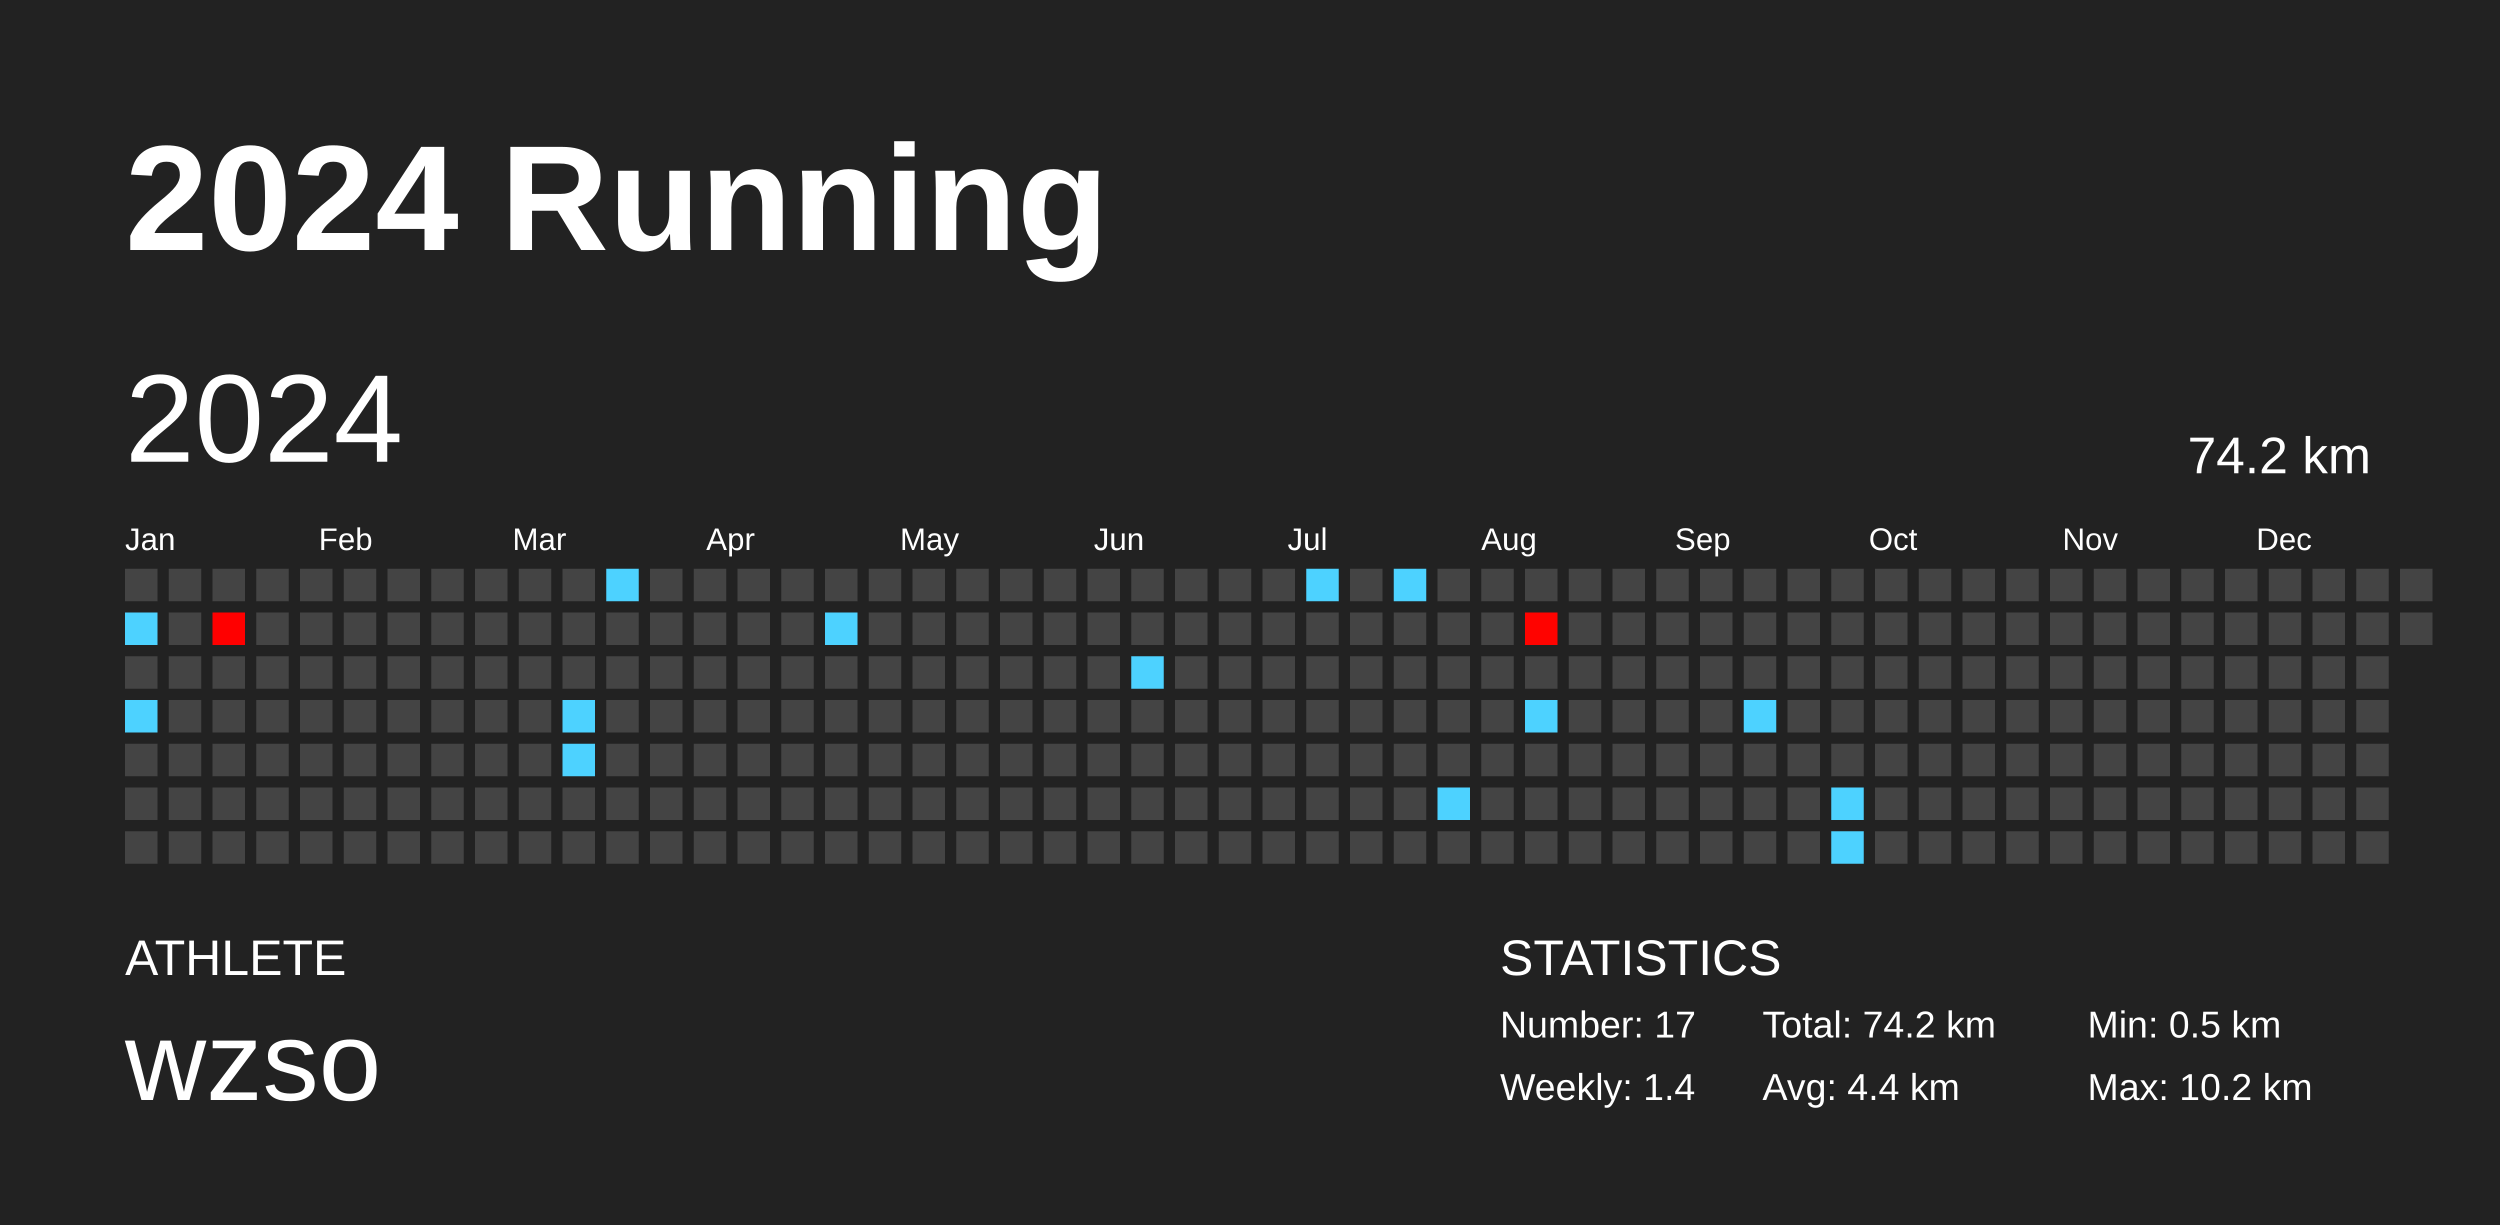
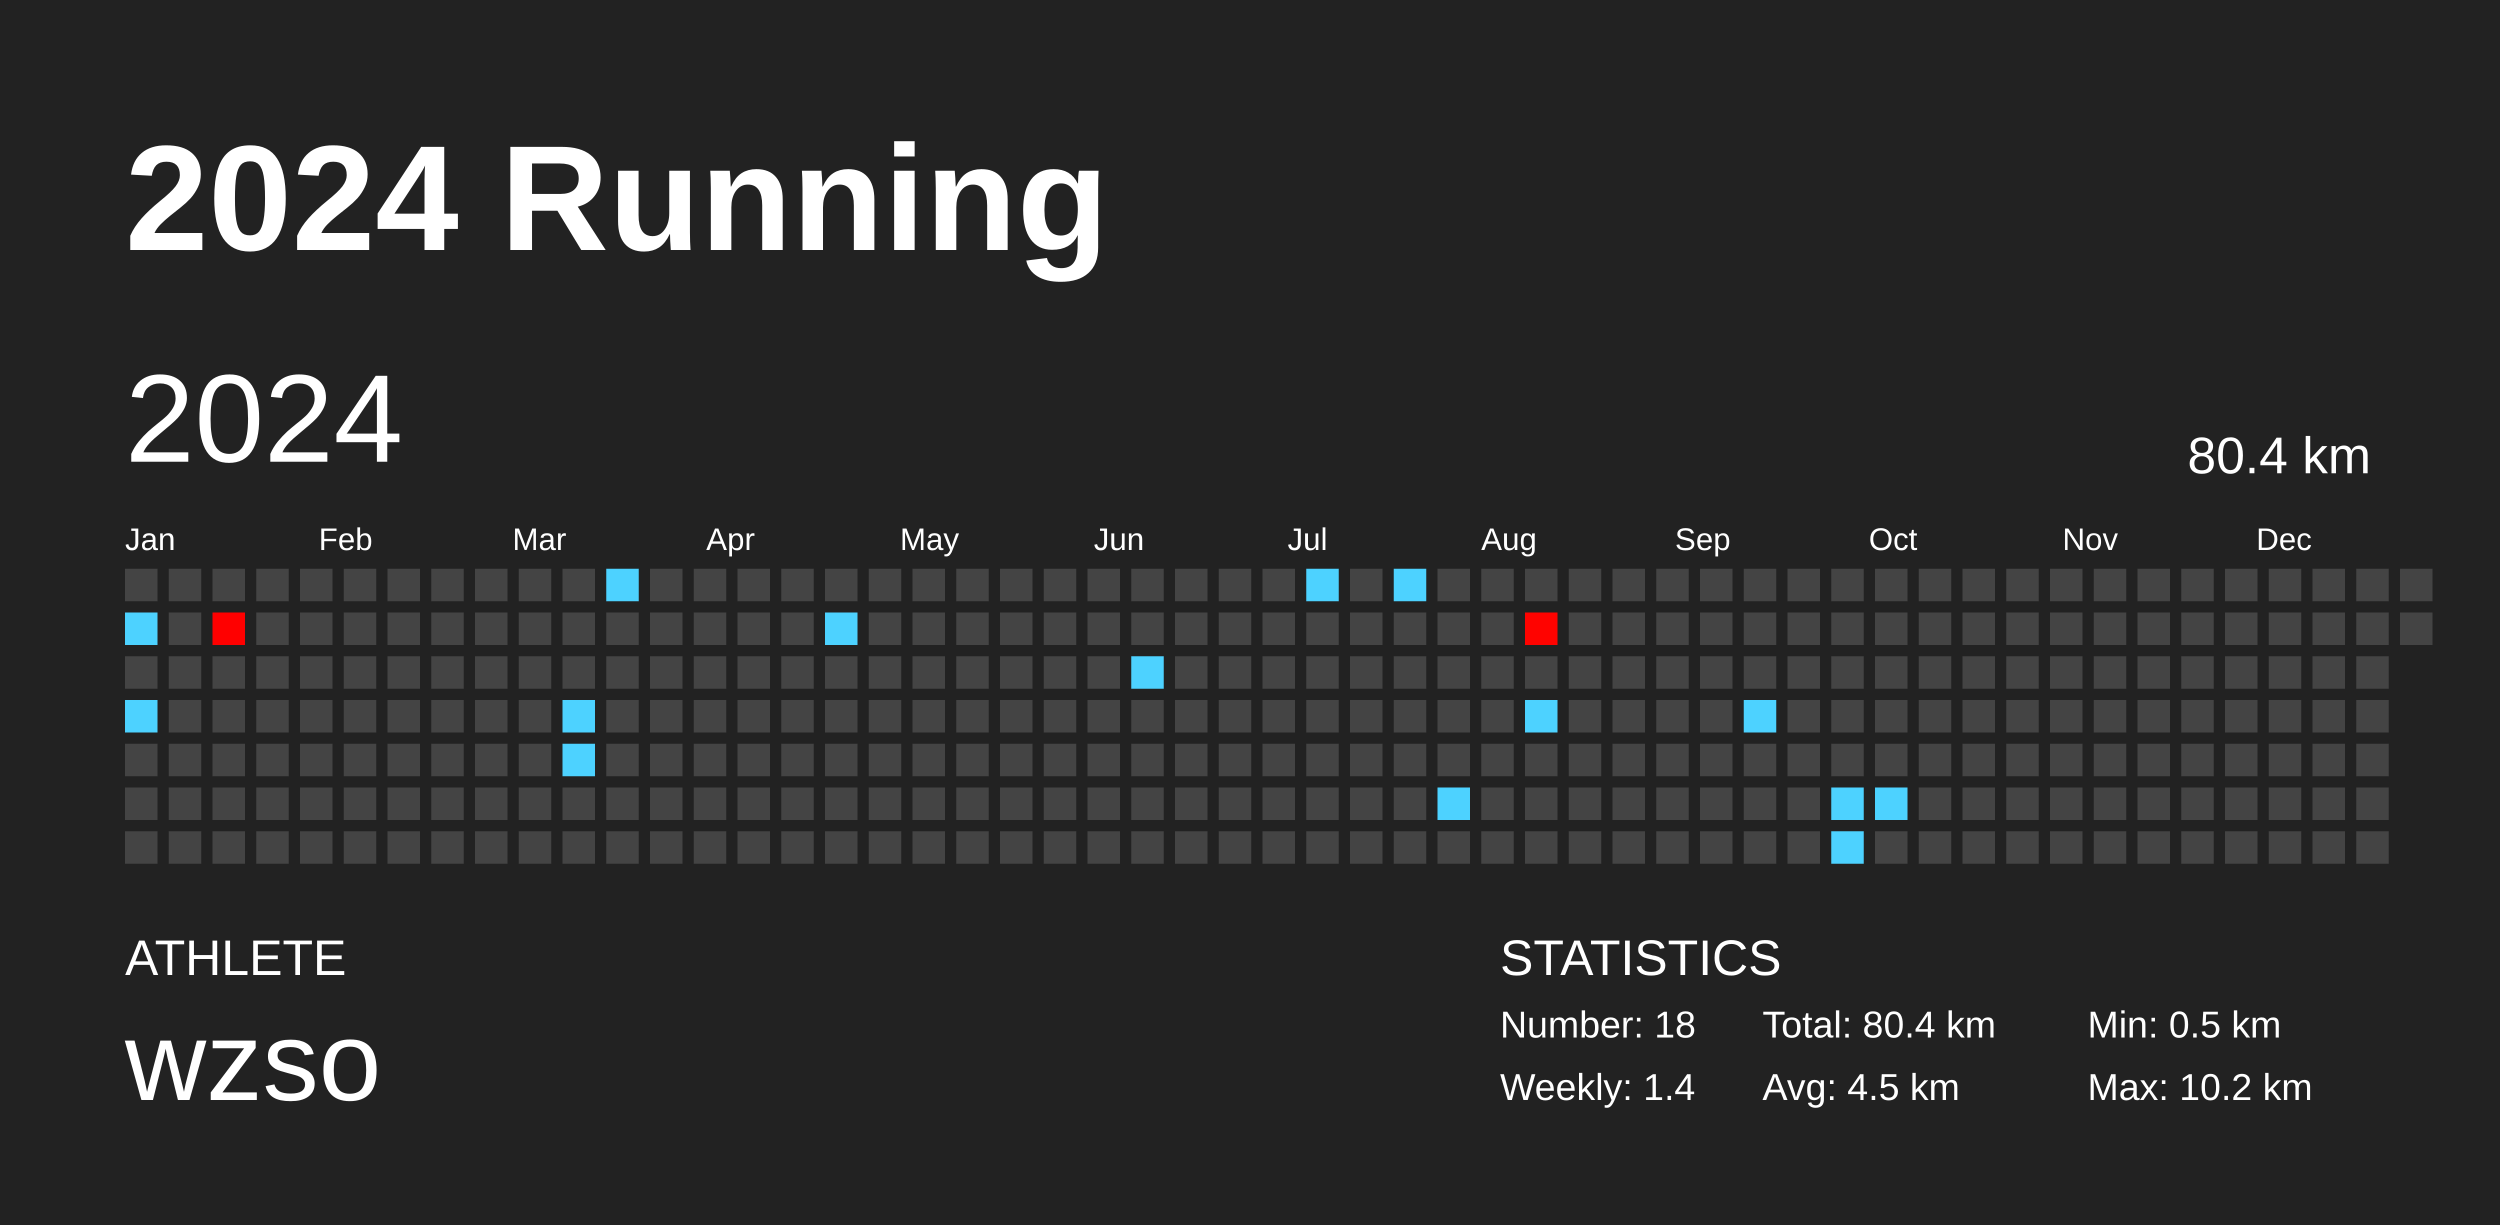
<svg xmlns="http://www.w3.org/2000/svg" baseProfile="full" height="98mm" version="1.1" viewBox="0,0,200,98" width="200mm">
  <defs />
  <rect fill="#222222" height="98" width="200" x="0" y="0" />
  <text fill="#FFFFFF" style="font-size:12px; font-family:Arial; font-weight:bold;" x="10" y="20">2024 Running</text>
  <text fill="#FFFFFF" style="font-size:4px; font-family:Arial" x="10" y="78">ATHLETE</text>
  <text fill="#FFFFFF" style="font-size:9px; font-family:Arial" x="10" y="88">wzso</text>
  <text fill="#FFFFFF" style="font-size:4px; font-family:Arial" x="120" y="78">STATISTICS</text>
-   <text fill="#FFFFFF" style="font-size:3px; font-family:Arial" x="120" y="83">Number: 17</text>
+   <text fill="#FFFFFF" style="font-size:3px; font-family:Arial" x="120" y="83">Number: 18</text>
  <text fill="#FFFFFF" style="font-size:3px; font-family:Arial" x="120" y="88">Weekly: 1.4</text>
-   <text fill="#FFFFFF" style="font-size:3px; font-family:Arial" x="141" y="83">Total: 74.2 km</text>
-   <text fill="#FFFFFF" style="font-size:3px; font-family:Arial" x="141" y="88">Avg: 4.4 km</text>
+   <text fill="#FFFFFF" style="font-size:3px; font-family:Arial" x="141" y="83">Total: 80.4 km</text>
+   <text fill="#FFFFFF" style="font-size:3px; font-family:Arial" x="141" y="88">Avg: 4.5 km</text>
  <text fill="#FFFFFF" style="font-size:3px; font-family:Arial" x="167" y="83">Min: 0.5 km</text>
  <text fill="#FFFFFF" style="font-size:3px; font-family:Arial" x="167" y="88">Max: 10.2 km</text>
  <text dominant-baseline="hanging" fill="#FFFFFF" style="font-size:10.0px; font-family:Arial;" x="10" y="30">2024</text>
-   <text dominant-baseline="hanging" fill="#FFFFFF" style="font-size:4.125px; font-family:Arial;" x="175" y="35">74.2 km</text>
+   <text dominant-baseline="hanging" fill="#FFFFFF" style="font-size:4.125px; font-family:Arial;" x="175" y="35">80.4 km</text>
  <text fill="#FFFFFF" style="font-size:2.5px; font-family:Arial" x="10.0" y="44">Jan</text>
  <text fill="#FFFFFF" style="font-size:2.5px; font-family:Arial" x="25.5" y="44">Feb</text>
  <text fill="#FFFFFF" style="font-size:2.5px; font-family:Arial" x="41.0" y="44">Mar</text>
  <text fill="#FFFFFF" style="font-size:2.5px; font-family:Arial" x="56.5" y="44">Apr</text>
  <text fill="#FFFFFF" style="font-size:2.5px; font-family:Arial" x="72.0" y="44">May</text>
  <text fill="#FFFFFF" style="font-size:2.5px; font-family:Arial" x="87.5" y="44">Jun</text>
  <text fill="#FFFFFF" style="font-size:2.5px; font-family:Arial" x="103.0" y="44">Jul</text>
  <text fill="#FFFFFF" style="font-size:2.5px; font-family:Arial" x="118.5" y="44">Aug</text>
  <text fill="#FFFFFF" style="font-size:2.5px; font-family:Arial" x="134.0" y="44">Sep</text>
  <text fill="#FFFFFF" style="font-size:2.5px; font-family:Arial" x="149.5" y="44">Oct</text>
  <text fill="#FFFFFF" style="font-size:2.5px; font-family:Arial" x="165.0" y="44">Nov</text>
  <text fill="#FFFFFF" style="font-size:2.5px; font-family:Arial" x="180.5" y="44">Dec</text>
  <rect fill="#444444" height="2.6" width="2.6" x="10.0" y="45.5" />
  <rect fill="#4dd2ff" height="2.6" width="2.6" x="10.0" y="49.0" />
  <rect fill="#444444" height="2.6" width="2.6" x="10.0" y="52.5" />
  <rect fill="#4dd2ff" height="2.6" width="2.6" x="10.0" y="56.0" />
  <rect fill="#444444" height="2.6" width="2.6" x="10.0" y="59.5" />
  <rect fill="#444444" height="2.6" width="2.6" x="10.0" y="63.0" />
  <rect fill="#444444" height="2.6" width="2.6" x="10.0" y="66.5" />
  <rect fill="#444444" height="2.6" width="2.6" x="13.5" y="45.5" />
  <rect fill="#444444" height="2.6" width="2.6" x="13.5" y="49.0" />
  <rect fill="#444444" height="2.6" width="2.6" x="13.5" y="52.5" />
  <rect fill="#444444" height="2.6" width="2.6" x="13.5" y="56.0" />
  <rect fill="#444444" height="2.6" width="2.6" x="13.5" y="59.5" />
  <rect fill="#444444" height="2.6" width="2.6" x="13.5" y="63.0" />
  <rect fill="#444444" height="2.6" width="2.6" x="13.5" y="66.5" />
  <rect fill="#444444" height="2.6" width="2.6" x="17.0" y="45.5" />
  <rect fill="#ff0000" height="2.6" width="2.6" x="17.0" y="49.0" />
  <rect fill="#444444" height="2.6" width="2.6" x="17.0" y="52.5" />
  <rect fill="#444444" height="2.6" width="2.6" x="17.0" y="56.0" />
  <rect fill="#444444" height="2.6" width="2.6" x="17.0" y="59.5" />
  <rect fill="#444444" height="2.6" width="2.6" x="17.0" y="63.0" />
  <rect fill="#444444" height="2.6" width="2.6" x="17.0" y="66.5" />
  <rect fill="#444444" height="2.6" width="2.6" x="20.5" y="45.5" />
  <rect fill="#444444" height="2.6" width="2.6" x="20.5" y="49.0" />
  <rect fill="#444444" height="2.6" width="2.6" x="20.5" y="52.5" />
  <rect fill="#444444" height="2.6" width="2.6" x="20.5" y="56.0" />
  <rect fill="#444444" height="2.6" width="2.6" x="20.5" y="59.5" />
  <rect fill="#444444" height="2.6" width="2.6" x="20.5" y="63.0" />
  <rect fill="#444444" height="2.6" width="2.6" x="20.5" y="66.5" />
  <rect fill="#444444" height="2.6" width="2.6" x="24.0" y="45.5" />
  <rect fill="#444444" height="2.6" width="2.6" x="24.0" y="49.0" />
  <rect fill="#444444" height="2.6" width="2.6" x="24.0" y="52.5" />
  <rect fill="#444444" height="2.6" width="2.6" x="24.0" y="56.0" />
  <rect fill="#444444" height="2.6" width="2.6" x="24.0" y="59.5" />
  <rect fill="#444444" height="2.6" width="2.6" x="24.0" y="63.0" />
  <rect fill="#444444" height="2.6" width="2.6" x="24.0" y="66.5" />
  <rect fill="#444444" height="2.6" width="2.6" x="27.5" y="45.5" />
  <rect fill="#444444" height="2.6" width="2.6" x="27.5" y="49.0" />
  <rect fill="#444444" height="2.6" width="2.6" x="27.5" y="52.5" />
  <rect fill="#444444" height="2.6" width="2.6" x="27.5" y="56.0" />
  <rect fill="#444444" height="2.6" width="2.6" x="27.5" y="59.5" />
  <rect fill="#444444" height="2.6" width="2.6" x="27.5" y="63.0" />
  <rect fill="#444444" height="2.6" width="2.6" x="27.5" y="66.5" />
  <rect fill="#444444" height="2.6" width="2.6" x="31.0" y="45.5" />
  <rect fill="#444444" height="2.6" width="2.6" x="31.0" y="49.0" />
  <rect fill="#444444" height="2.6" width="2.6" x="31.0" y="52.5" />
  <rect fill="#444444" height="2.6" width="2.6" x="31.0" y="56.0" />
  <rect fill="#444444" height="2.6" width="2.6" x="31.0" y="59.5" />
  <rect fill="#444444" height="2.6" width="2.6" x="31.0" y="63.0" />
  <rect fill="#444444" height="2.6" width="2.6" x="31.0" y="66.5" />
  <rect fill="#444444" height="2.6" width="2.6" x="34.5" y="45.5" />
  <rect fill="#444444" height="2.6" width="2.6" x="34.5" y="49.0" />
  <rect fill="#444444" height="2.6" width="2.6" x="34.5" y="52.5" />
  <rect fill="#444444" height="2.6" width="2.6" x="34.5" y="56.0" />
  <rect fill="#444444" height="2.6" width="2.6" x="34.5" y="59.5" />
  <rect fill="#444444" height="2.6" width="2.6" x="34.5" y="63.0" />
  <rect fill="#444444" height="2.6" width="2.6" x="34.5" y="66.5" />
  <rect fill="#444444" height="2.6" width="2.6" x="38.0" y="45.5" />
  <rect fill="#444444" height="2.6" width="2.6" x="38.0" y="49.0" />
  <rect fill="#444444" height="2.6" width="2.6" x="38.0" y="52.5" />
  <rect fill="#444444" height="2.6" width="2.6" x="38.0" y="56.0" />
  <rect fill="#444444" height="2.6" width="2.6" x="38.0" y="59.5" />
  <rect fill="#444444" height="2.6" width="2.6" x="38.0" y="63.0" />
  <rect fill="#444444" height="2.6" width="2.6" x="38.0" y="66.5" />
  <rect fill="#444444" height="2.6" width="2.6" x="41.5" y="45.5" />
  <rect fill="#444444" height="2.6" width="2.6" x="41.5" y="49.0" />
  <rect fill="#444444" height="2.6" width="2.6" x="41.5" y="52.5" />
  <rect fill="#444444" height="2.6" width="2.6" x="41.5" y="56.0" />
  <rect fill="#444444" height="2.6" width="2.6" x="41.5" y="59.5" />
  <rect fill="#444444" height="2.6" width="2.6" x="41.5" y="63.0" />
  <rect fill="#444444" height="2.6" width="2.6" x="41.5" y="66.5" />
  <rect fill="#444444" height="2.6" width="2.6" x="45.0" y="45.5" />
  <rect fill="#444444" height="2.6" width="2.6" x="45.0" y="49.0" />
  <rect fill="#444444" height="2.6" width="2.6" x="45.0" y="52.5" />
  <rect fill="#4dd2ff" height="2.6" width="2.6" x="45.0" y="56.0" />
  <rect fill="#4dd2ff" height="2.6" width="2.6" x="45.0" y="59.5" />
  <rect fill="#444444" height="2.6" width="2.6" x="45.0" y="63.0" />
  <rect fill="#444444" height="2.6" width="2.6" x="45.0" y="66.5" />
  <rect fill="#4dd2ff" height="2.6" width="2.6" x="48.5" y="45.5" />
  <rect fill="#444444" height="2.6" width="2.6" x="48.5" y="49.0" />
  <rect fill="#444444" height="2.6" width="2.6" x="48.5" y="52.5" />
  <rect fill="#444444" height="2.6" width="2.6" x="48.5" y="56.0" />
  <rect fill="#444444" height="2.6" width="2.6" x="48.5" y="59.5" />
  <rect fill="#444444" height="2.6" width="2.6" x="48.5" y="63.0" />
  <rect fill="#444444" height="2.6" width="2.6" x="48.5" y="66.5" />
  <rect fill="#444444" height="2.6" width="2.6" x="52.0" y="45.5" />
  <rect fill="#444444" height="2.6" width="2.6" x="52.0" y="49.0" />
  <rect fill="#444444" height="2.6" width="2.6" x="52.0" y="52.5" />
  <rect fill="#444444" height="2.6" width="2.6" x="52.0" y="56.0" />
  <rect fill="#444444" height="2.6" width="2.6" x="52.0" y="59.5" />
  <rect fill="#444444" height="2.6" width="2.6" x="52.0" y="63.0" />
  <rect fill="#444444" height="2.6" width="2.6" x="52.0" y="66.5" />
  <rect fill="#444444" height="2.6" width="2.6" x="55.5" y="45.5" />
  <rect fill="#444444" height="2.6" width="2.6" x="55.5" y="49.0" />
  <rect fill="#444444" height="2.6" width="2.6" x="55.5" y="52.5" />
  <rect fill="#444444" height="2.6" width="2.6" x="55.5" y="56.0" />
  <rect fill="#444444" height="2.6" width="2.6" x="55.5" y="59.5" />
  <rect fill="#444444" height="2.6" width="2.6" x="55.5" y="63.0" />
  <rect fill="#444444" height="2.6" width="2.6" x="55.5" y="66.5" />
  <rect fill="#444444" height="2.6" width="2.6" x="59.0" y="45.5" />
  <rect fill="#444444" height="2.6" width="2.6" x="59.0" y="49.0" />
  <rect fill="#444444" height="2.6" width="2.6" x="59.0" y="52.5" />
  <rect fill="#444444" height="2.6" width="2.6" x="59.0" y="56.0" />
  <rect fill="#444444" height="2.6" width="2.6" x="59.0" y="59.5" />
  <rect fill="#444444" height="2.6" width="2.6" x="59.0" y="63.0" />
  <rect fill="#444444" height="2.6" width="2.6" x="59.0" y="66.5" />
  <rect fill="#444444" height="2.6" width="2.6" x="62.5" y="45.5" />
  <rect fill="#444444" height="2.6" width="2.6" x="62.5" y="49.0" />
  <rect fill="#444444" height="2.6" width="2.6" x="62.5" y="52.5" />
  <rect fill="#444444" height="2.6" width="2.6" x="62.5" y="56.0" />
  <rect fill="#444444" height="2.6" width="2.6" x="62.5" y="59.5" />
  <rect fill="#444444" height="2.6" width="2.6" x="62.5" y="63.0" />
  <rect fill="#444444" height="2.6" width="2.6" x="62.5" y="66.5" />
  <rect fill="#444444" height="2.6" width="2.6" x="66.0" y="45.5" />
  <rect fill="#4dd2ff" height="2.6" width="2.6" x="66.0" y="49.0" />
  <rect fill="#444444" height="2.6" width="2.6" x="66.0" y="52.5" />
  <rect fill="#444444" height="2.6" width="2.6" x="66.0" y="56.0" />
  <rect fill="#444444" height="2.6" width="2.6" x="66.0" y="59.5" />
  <rect fill="#444444" height="2.6" width="2.6" x="66.0" y="63.0" />
  <rect fill="#444444" height="2.6" width="2.6" x="66.0" y="66.5" />
  <rect fill="#444444" height="2.6" width="2.6" x="69.5" y="45.5" />
  <rect fill="#444444" height="2.6" width="2.6" x="69.5" y="49.0" />
  <rect fill="#444444" height="2.6" width="2.6" x="69.5" y="52.5" />
  <rect fill="#444444" height="2.6" width="2.6" x="69.5" y="56.0" />
  <rect fill="#444444" height="2.6" width="2.6" x="69.5" y="59.5" />
  <rect fill="#444444" height="2.6" width="2.6" x="69.5" y="63.0" />
  <rect fill="#444444" height="2.6" width="2.6" x="69.5" y="66.5" />
  <rect fill="#444444" height="2.6" width="2.6" x="73.0" y="45.5" />
  <rect fill="#444444" height="2.6" width="2.6" x="73.0" y="49.0" />
  <rect fill="#444444" height="2.6" width="2.6" x="73.0" y="52.5" />
  <rect fill="#444444" height="2.6" width="2.6" x="73.0" y="56.0" />
  <rect fill="#444444" height="2.6" width="2.6" x="73.0" y="59.5" />
  <rect fill="#444444" height="2.6" width="2.6" x="73.0" y="63.0" />
  <rect fill="#444444" height="2.6" width="2.6" x="73.0" y="66.5" />
  <rect fill="#444444" height="2.6" width="2.6" x="76.5" y="45.5" />
  <rect fill="#444444" height="2.6" width="2.6" x="76.5" y="49.0" />
  <rect fill="#444444" height="2.6" width="2.6" x="76.5" y="52.5" />
  <rect fill="#444444" height="2.6" width="2.6" x="76.5" y="56.0" />
  <rect fill="#444444" height="2.6" width="2.6" x="76.5" y="59.5" />
  <rect fill="#444444" height="2.6" width="2.6" x="76.5" y="63.0" />
  <rect fill="#444444" height="2.6" width="2.6" x="76.5" y="66.5" />
  <rect fill="#444444" height="2.6" width="2.6" x="80.0" y="45.5" />
  <rect fill="#444444" height="2.6" width="2.6" x="80.0" y="49.0" />
  <rect fill="#444444" height="2.6" width="2.6" x="80.0" y="52.5" />
  <rect fill="#444444" height="2.6" width="2.6" x="80.0" y="56.0" />
  <rect fill="#444444" height="2.6" width="2.6" x="80.0" y="59.5" />
  <rect fill="#444444" height="2.6" width="2.6" x="80.0" y="63.0" />
  <rect fill="#444444" height="2.6" width="2.6" x="80.0" y="66.5" />
  <rect fill="#444444" height="2.6" width="2.6" x="83.5" y="45.5" />
  <rect fill="#444444" height="2.6" width="2.6" x="83.5" y="49.0" />
  <rect fill="#444444" height="2.6" width="2.6" x="83.5" y="52.5" />
  <rect fill="#444444" height="2.6" width="2.6" x="83.5" y="56.0" />
  <rect fill="#444444" height="2.6" width="2.6" x="83.5" y="59.5" />
  <rect fill="#444444" height="2.6" width="2.6" x="83.5" y="63.0" />
  <rect fill="#444444" height="2.6" width="2.6" x="83.5" y="66.5" />
  <rect fill="#444444" height="2.6" width="2.6" x="87.0" y="45.5" />
  <rect fill="#444444" height="2.6" width="2.6" x="87.0" y="49.0" />
  <rect fill="#444444" height="2.6" width="2.6" x="87.0" y="52.5" />
  <rect fill="#444444" height="2.6" width="2.6" x="87.0" y="56.0" />
  <rect fill="#444444" height="2.6" width="2.6" x="87.0" y="59.5" />
  <rect fill="#444444" height="2.6" width="2.6" x="87.0" y="63.0" />
  <rect fill="#444444" height="2.6" width="2.6" x="87.0" y="66.5" />
  <rect fill="#444444" height="2.6" width="2.6" x="90.5" y="45.5" />
  <rect fill="#444444" height="2.6" width="2.6" x="90.5" y="49.0" />
  <rect fill="#4dd2ff" height="2.6" width="2.6" x="90.5" y="52.5" />
  <rect fill="#444444" height="2.6" width="2.6" x="90.5" y="56.0" />
  <rect fill="#444444" height="2.6" width="2.6" x="90.5" y="59.5" />
  <rect fill="#444444" height="2.6" width="2.6" x="90.5" y="63.0" />
  <rect fill="#444444" height="2.6" width="2.6" x="90.5" y="66.5" />
  <rect fill="#444444" height="2.6" width="2.6" x="94.0" y="45.5" />
  <rect fill="#444444" height="2.6" width="2.6" x="94.0" y="49.0" />
  <rect fill="#444444" height="2.6" width="2.6" x="94.0" y="52.5" />
  <rect fill="#444444" height="2.6" width="2.6" x="94.0" y="56.0" />
  <rect fill="#444444" height="2.6" width="2.6" x="94.0" y="59.5" />
  <rect fill="#444444" height="2.6" width="2.6" x="94.0" y="63.0" />
  <rect fill="#444444" height="2.6" width="2.6" x="94.0" y="66.5" />
  <rect fill="#444444" height="2.6" width="2.6" x="97.5" y="45.5" />
  <rect fill="#444444" height="2.6" width="2.6" x="97.5" y="49.0" />
  <rect fill="#444444" height="2.6" width="2.6" x="97.5" y="52.5" />
  <rect fill="#444444" height="2.6" width="2.6" x="97.5" y="56.0" />
  <rect fill="#444444" height="2.6" width="2.6" x="97.5" y="59.5" />
  <rect fill="#444444" height="2.6" width="2.6" x="97.5" y="63.0" />
  <rect fill="#444444" height="2.6" width="2.6" x="97.5" y="66.5" />
  <rect fill="#444444" height="2.6" width="2.6" x="101.0" y="45.5" />
  <rect fill="#444444" height="2.6" width="2.6" x="101.0" y="49.0" />
  <rect fill="#444444" height="2.6" width="2.6" x="101.0" y="52.5" />
  <rect fill="#444444" height="2.6" width="2.6" x="101.0" y="56.0" />
  <rect fill="#444444" height="2.6" width="2.6" x="101.0" y="59.5" />
  <rect fill="#444444" height="2.6" width="2.6" x="101.0" y="63.0" />
  <rect fill="#444444" height="2.6" width="2.6" x="101.0" y="66.5" />
  <rect fill="#4dd2ff" height="2.6" width="2.6" x="104.5" y="45.5" />
  <rect fill="#444444" height="2.6" width="2.6" x="104.5" y="49.0" />
  <rect fill="#444444" height="2.6" width="2.6" x="104.5" y="52.5" />
  <rect fill="#444444" height="2.6" width="2.6" x="104.5" y="56.0" />
  <rect fill="#444444" height="2.6" width="2.6" x="104.5" y="59.5" />
  <rect fill="#444444" height="2.6" width="2.6" x="104.5" y="63.0" />
  <rect fill="#444444" height="2.6" width="2.6" x="104.5" y="66.5" />
  <rect fill="#444444" height="2.6" width="2.6" x="108.0" y="45.5" />
  <rect fill="#444444" height="2.6" width="2.6" x="108.0" y="49.0" />
  <rect fill="#444444" height="2.6" width="2.6" x="108.0" y="52.5" />
  <rect fill="#444444" height="2.6" width="2.6" x="108.0" y="56.0" />
  <rect fill="#444444" height="2.6" width="2.6" x="108.0" y="59.5" />
  <rect fill="#444444" height="2.6" width="2.6" x="108.0" y="63.0" />
  <rect fill="#444444" height="2.6" width="2.6" x="108.0" y="66.5" />
  <rect fill="#4dd2ff" height="2.6" width="2.6" x="111.5" y="45.5" />
  <rect fill="#444444" height="2.6" width="2.6" x="111.5" y="49.0" />
  <rect fill="#444444" height="2.6" width="2.6" x="111.5" y="52.5" />
  <rect fill="#444444" height="2.6" width="2.6" x="111.5" y="56.0" />
  <rect fill="#444444" height="2.6" width="2.6" x="111.5" y="59.5" />
  <rect fill="#444444" height="2.6" width="2.6" x="111.5" y="63.0" />
  <rect fill="#444444" height="2.6" width="2.6" x="111.5" y="66.5" />
  <rect fill="#444444" height="2.6" width="2.6" x="115.0" y="45.5" />
  <rect fill="#444444" height="2.6" width="2.6" x="115.0" y="49.0" />
  <rect fill="#444444" height="2.6" width="2.6" x="115.0" y="52.5" />
  <rect fill="#444444" height="2.6" width="2.6" x="115.0" y="56.0" />
  <rect fill="#444444" height="2.6" width="2.6" x="115.0" y="59.5" />
  <rect fill="#4dd2ff" height="2.6" width="2.6" x="115.0" y="63.0" />
  <rect fill="#444444" height="2.6" width="2.6" x="115.0" y="66.5" />
  <rect fill="#444444" height="2.6" width="2.6" x="118.5" y="45.5" />
  <rect fill="#444444" height="2.6" width="2.6" x="118.5" y="49.0" />
  <rect fill="#444444" height="2.6" width="2.6" x="118.5" y="52.5" />
  <rect fill="#444444" height="2.6" width="2.6" x="118.5" y="56.0" />
  <rect fill="#444444" height="2.6" width="2.6" x="118.5" y="59.5" />
  <rect fill="#444444" height="2.6" width="2.6" x="118.5" y="63.0" />
  <rect fill="#444444" height="2.6" width="2.6" x="118.5" y="66.5" />
  <rect fill="#444444" height="2.6" width="2.6" x="122.0" y="45.5" />
  <rect fill="#ff0300" height="2.6" width="2.6" x="122.0" y="49.0" />
  <rect fill="#444444" height="2.6" width="2.6" x="122.0" y="52.5" />
  <rect fill="#4dd2ff" height="2.6" width="2.6" x="122.0" y="56.0" />
  <rect fill="#444444" height="2.6" width="2.6" x="122.0" y="59.5" />
  <rect fill="#444444" height="2.6" width="2.6" x="122.0" y="63.0" />
  <rect fill="#444444" height="2.6" width="2.6" x="122.0" y="66.5" />
  <rect fill="#444444" height="2.6" width="2.6" x="125.5" y="45.5" />
  <rect fill="#444444" height="2.6" width="2.6" x="125.5" y="49.0" />
  <rect fill="#444444" height="2.6" width="2.6" x="125.5" y="52.5" />
  <rect fill="#444444" height="2.6" width="2.6" x="125.5" y="56.0" />
  <rect fill="#444444" height="2.6" width="2.6" x="125.5" y="59.5" />
  <rect fill="#444444" height="2.6" width="2.6" x="125.5" y="63.0" />
  <rect fill="#444444" height="2.6" width="2.6" x="125.5" y="66.5" />
  <rect fill="#444444" height="2.6" width="2.6" x="129.0" y="45.5" />
  <rect fill="#444444" height="2.6" width="2.6" x="129.0" y="49.0" />
  <rect fill="#444444" height="2.6" width="2.6" x="129.0" y="52.5" />
  <rect fill="#444444" height="2.6" width="2.6" x="129.0" y="56.0" />
  <rect fill="#444444" height="2.6" width="2.6" x="129.0" y="59.5" />
  <rect fill="#444444" height="2.6" width="2.6" x="129.0" y="63.0" />
  <rect fill="#444444" height="2.6" width="2.6" x="129.0" y="66.5" />
  <rect fill="#444444" height="2.6" width="2.6" x="132.5" y="45.5" />
  <rect fill="#444444" height="2.6" width="2.6" x="132.5" y="49.0" />
  <rect fill="#444444" height="2.6" width="2.6" x="132.5" y="52.5" />
  <rect fill="#444444" height="2.6" width="2.6" x="132.5" y="56.0" />
  <rect fill="#444444" height="2.6" width="2.6" x="132.5" y="59.5" />
  <rect fill="#444444" height="2.6" width="2.6" x="132.5" y="63.0" />
  <rect fill="#444444" height="2.6" width="2.6" x="132.5" y="66.5" />
  <rect fill="#444444" height="2.6" width="2.6" x="136.0" y="45.5" />
  <rect fill="#444444" height="2.6" width="2.6" x="136.0" y="49.0" />
  <rect fill="#444444" height="2.6" width="2.6" x="136.0" y="52.5" />
  <rect fill="#444444" height="2.6" width="2.6" x="136.0" y="56.0" />
  <rect fill="#444444" height="2.6" width="2.6" x="136.0" y="59.5" />
  <rect fill="#444444" height="2.6" width="2.6" x="136.0" y="63.0" />
  <rect fill="#444444" height="2.6" width="2.6" x="136.0" y="66.5" />
  <rect fill="#444444" height="2.6" width="2.6" x="139.5" y="45.5" />
  <rect fill="#444444" height="2.6" width="2.6" x="139.5" y="49.0" />
  <rect fill="#444444" height="2.6" width="2.6" x="139.5" y="52.5" />
  <rect fill="#4dd2ff" height="2.6" width="2.6" x="139.5" y="56.0" />
  <rect fill="#444444" height="2.6" width="2.6" x="139.5" y="59.5" />
  <rect fill="#444444" height="2.6" width="2.6" x="139.5" y="63.0" />
  <rect fill="#444444" height="2.6" width="2.6" x="139.5" y="66.5" />
  <rect fill="#444444" height="2.6" width="2.6" x="143.0" y="45.5" />
  <rect fill="#444444" height="2.6" width="2.6" x="143.0" y="49.0" />
  <rect fill="#444444" height="2.6" width="2.6" x="143.0" y="52.5" />
  <rect fill="#444444" height="2.6" width="2.6" x="143.0" y="56.0" />
  <rect fill="#444444" height="2.6" width="2.6" x="143.0" y="59.5" />
  <rect fill="#444444" height="2.6" width="2.6" x="143.0" y="63.0" />
  <rect fill="#444444" height="2.6" width="2.6" x="143.0" y="66.5" />
  <rect fill="#444444" height="2.6" width="2.6" x="146.5" y="45.5" />
  <rect fill="#444444" height="2.6" width="2.6" x="146.5" y="49.0" />
  <rect fill="#444444" height="2.6" width="2.6" x="146.5" y="52.5" />
  <rect fill="#444444" height="2.6" width="2.6" x="146.5" y="56.0" />
  <rect fill="#444444" height="2.6" width="2.6" x="146.5" y="59.5" />
  <rect fill="#4dd2ff" height="2.6" width="2.6" x="146.5" y="63.0" />
  <rect fill="#4dd2ff" height="2.6" width="2.6" x="146.5" y="66.5" />
  <rect fill="#444444" height="2.6" width="2.6" x="150.0" y="45.5" />
  <rect fill="#444444" height="2.6" width="2.6" x="150.0" y="49.0" />
  <rect fill="#444444" height="2.6" width="2.6" x="150.0" y="52.5" />
  <rect fill="#444444" height="2.6" width="2.6" x="150.0" y="56.0" />
  <rect fill="#444444" height="2.6" width="2.6" x="150.0" y="59.5" />
-   <rect fill="#444444" height="2.6" width="2.6" x="150.0" y="63.0" />
+   <rect fill="#4dd2ff" height="2.6" width="2.6" x="150.0" y="63.0" />
  <rect fill="#444444" height="2.6" width="2.6" x="150.0" y="66.5" />
  <rect fill="#444444" height="2.6" width="2.6" x="153.5" y="45.5" />
  <rect fill="#444444" height="2.6" width="2.6" x="153.5" y="49.0" />
  <rect fill="#444444" height="2.6" width="2.6" x="153.5" y="52.5" />
  <rect fill="#444444" height="2.6" width="2.6" x="153.5" y="56.0" />
  <rect fill="#444444" height="2.6" width="2.6" x="153.5" y="59.5" />
  <rect fill="#444444" height="2.6" width="2.6" x="153.5" y="63.0" />
  <rect fill="#444444" height="2.6" width="2.6" x="153.5" y="66.5" />
  <rect fill="#444444" height="2.6" width="2.6" x="157.0" y="45.5" />
  <rect fill="#444444" height="2.6" width="2.6" x="157.0" y="49.0" />
  <rect fill="#444444" height="2.6" width="2.6" x="157.0" y="52.5" />
  <rect fill="#444444" height="2.6" width="2.6" x="157.0" y="56.0" />
  <rect fill="#444444" height="2.6" width="2.6" x="157.0" y="59.5" />
  <rect fill="#444444" height="2.6" width="2.6" x="157.0" y="63.0" />
  <rect fill="#444444" height="2.6" width="2.6" x="157.0" y="66.5" />
  <rect fill="#444444" height="2.6" width="2.6" x="160.5" y="45.5" />
  <rect fill="#444444" height="2.6" width="2.6" x="160.5" y="49.0" />
  <rect fill="#444444" height="2.6" width="2.6" x="160.5" y="52.5" />
  <rect fill="#444444" height="2.6" width="2.6" x="160.5" y="56.0" />
  <rect fill="#444444" height="2.6" width="2.6" x="160.5" y="59.5" />
  <rect fill="#444444" height="2.6" width="2.6" x="160.5" y="63.0" />
  <rect fill="#444444" height="2.6" width="2.6" x="160.5" y="66.5" />
  <rect fill="#444444" height="2.6" width="2.6" x="164.0" y="45.5" />
  <rect fill="#444444" height="2.6" width="2.6" x="164.0" y="49.0" />
  <rect fill="#444444" height="2.6" width="2.6" x="164.0" y="52.5" />
  <rect fill="#444444" height="2.6" width="2.6" x="164.0" y="56.0" />
  <rect fill="#444444" height="2.6" width="2.6" x="164.0" y="59.5" />
  <rect fill="#444444" height="2.6" width="2.6" x="164.0" y="63.0" />
  <rect fill="#444444" height="2.6" width="2.6" x="164.0" y="66.5" />
  <rect fill="#444444" height="2.6" width="2.6" x="167.5" y="45.5" />
  <rect fill="#444444" height="2.6" width="2.6" x="167.5" y="49.0" />
  <rect fill="#444444" height="2.6" width="2.6" x="167.5" y="52.5" />
  <rect fill="#444444" height="2.6" width="2.6" x="167.5" y="56.0" />
  <rect fill="#444444" height="2.6" width="2.6" x="167.5" y="59.5" />
  <rect fill="#444444" height="2.6" width="2.6" x="167.5" y="63.0" />
  <rect fill="#444444" height="2.6" width="2.6" x="167.5" y="66.5" />
  <rect fill="#444444" height="2.6" width="2.6" x="171.0" y="45.5" />
  <rect fill="#444444" height="2.6" width="2.6" x="171.0" y="49.0" />
  <rect fill="#444444" height="2.6" width="2.6" x="171.0" y="52.5" />
  <rect fill="#444444" height="2.6" width="2.6" x="171.0" y="56.0" />
  <rect fill="#444444" height="2.6" width="2.6" x="171.0" y="59.5" />
  <rect fill="#444444" height="2.6" width="2.6" x="171.0" y="63.0" />
  <rect fill="#444444" height="2.6" width="2.6" x="171.0" y="66.5" />
  <rect fill="#444444" height="2.6" width="2.6" x="174.5" y="45.5" />
  <rect fill="#444444" height="2.6" width="2.6" x="174.5" y="49.0" />
  <rect fill="#444444" height="2.6" width="2.6" x="174.5" y="52.5" />
  <rect fill="#444444" height="2.6" width="2.6" x="174.5" y="56.0" />
  <rect fill="#444444" height="2.6" width="2.6" x="174.5" y="59.5" />
  <rect fill="#444444" height="2.6" width="2.6" x="174.5" y="63.0" />
  <rect fill="#444444" height="2.6" width="2.6" x="174.5" y="66.5" />
  <rect fill="#444444" height="2.6" width="2.6" x="178.0" y="45.5" />
  <rect fill="#444444" height="2.6" width="2.6" x="178.0" y="49.0" />
  <rect fill="#444444" height="2.6" width="2.6" x="178.0" y="52.5" />
  <rect fill="#444444" height="2.6" width="2.6" x="178.0" y="56.0" />
  <rect fill="#444444" height="2.6" width="2.6" x="178.0" y="59.5" />
  <rect fill="#444444" height="2.6" width="2.6" x="178.0" y="63.0" />
  <rect fill="#444444" height="2.6" width="2.6" x="178.0" y="66.5" />
  <rect fill="#444444" height="2.6" width="2.6" x="181.5" y="45.5" />
  <rect fill="#444444" height="2.6" width="2.6" x="181.5" y="49.0" />
  <rect fill="#444444" height="2.6" width="2.6" x="181.5" y="52.5" />
  <rect fill="#444444" height="2.6" width="2.6" x="181.5" y="56.0" />
  <rect fill="#444444" height="2.6" width="2.6" x="181.5" y="59.5" />
  <rect fill="#444444" height="2.6" width="2.6" x="181.5" y="63.0" />
  <rect fill="#444444" height="2.6" width="2.6" x="181.5" y="66.5" />
  <rect fill="#444444" height="2.6" width="2.6" x="185.0" y="45.5" />
  <rect fill="#444444" height="2.6" width="2.6" x="185.0" y="49.0" />
  <rect fill="#444444" height="2.6" width="2.6" x="185.0" y="52.5" />
  <rect fill="#444444" height="2.6" width="2.6" x="185.0" y="56.0" />
  <rect fill="#444444" height="2.6" width="2.6" x="185.0" y="59.5" />
  <rect fill="#444444" height="2.6" width="2.6" x="185.0" y="63.0" />
  <rect fill="#444444" height="2.6" width="2.6" x="185.0" y="66.5" />
  <rect fill="#444444" height="2.6" width="2.6" x="188.5" y="45.5" />
  <rect fill="#444444" height="2.6" width="2.6" x="188.5" y="49.0" />
  <rect fill="#444444" height="2.6" width="2.6" x="188.5" y="52.5" />
  <rect fill="#444444" height="2.6" width="2.6" x="188.5" y="56.0" />
  <rect fill="#444444" height="2.6" width="2.6" x="188.5" y="59.5" />
  <rect fill="#444444" height="2.6" width="2.6" x="188.5" y="63.0" />
  <rect fill="#444444" height="2.6" width="2.6" x="188.5" y="66.5" />
  <rect fill="#444444" height="2.6" width="2.6" x="192.0" y="45.5" />
  <rect fill="#444444" height="2.6" width="2.6" x="192.0" y="49.0" />
</svg>
